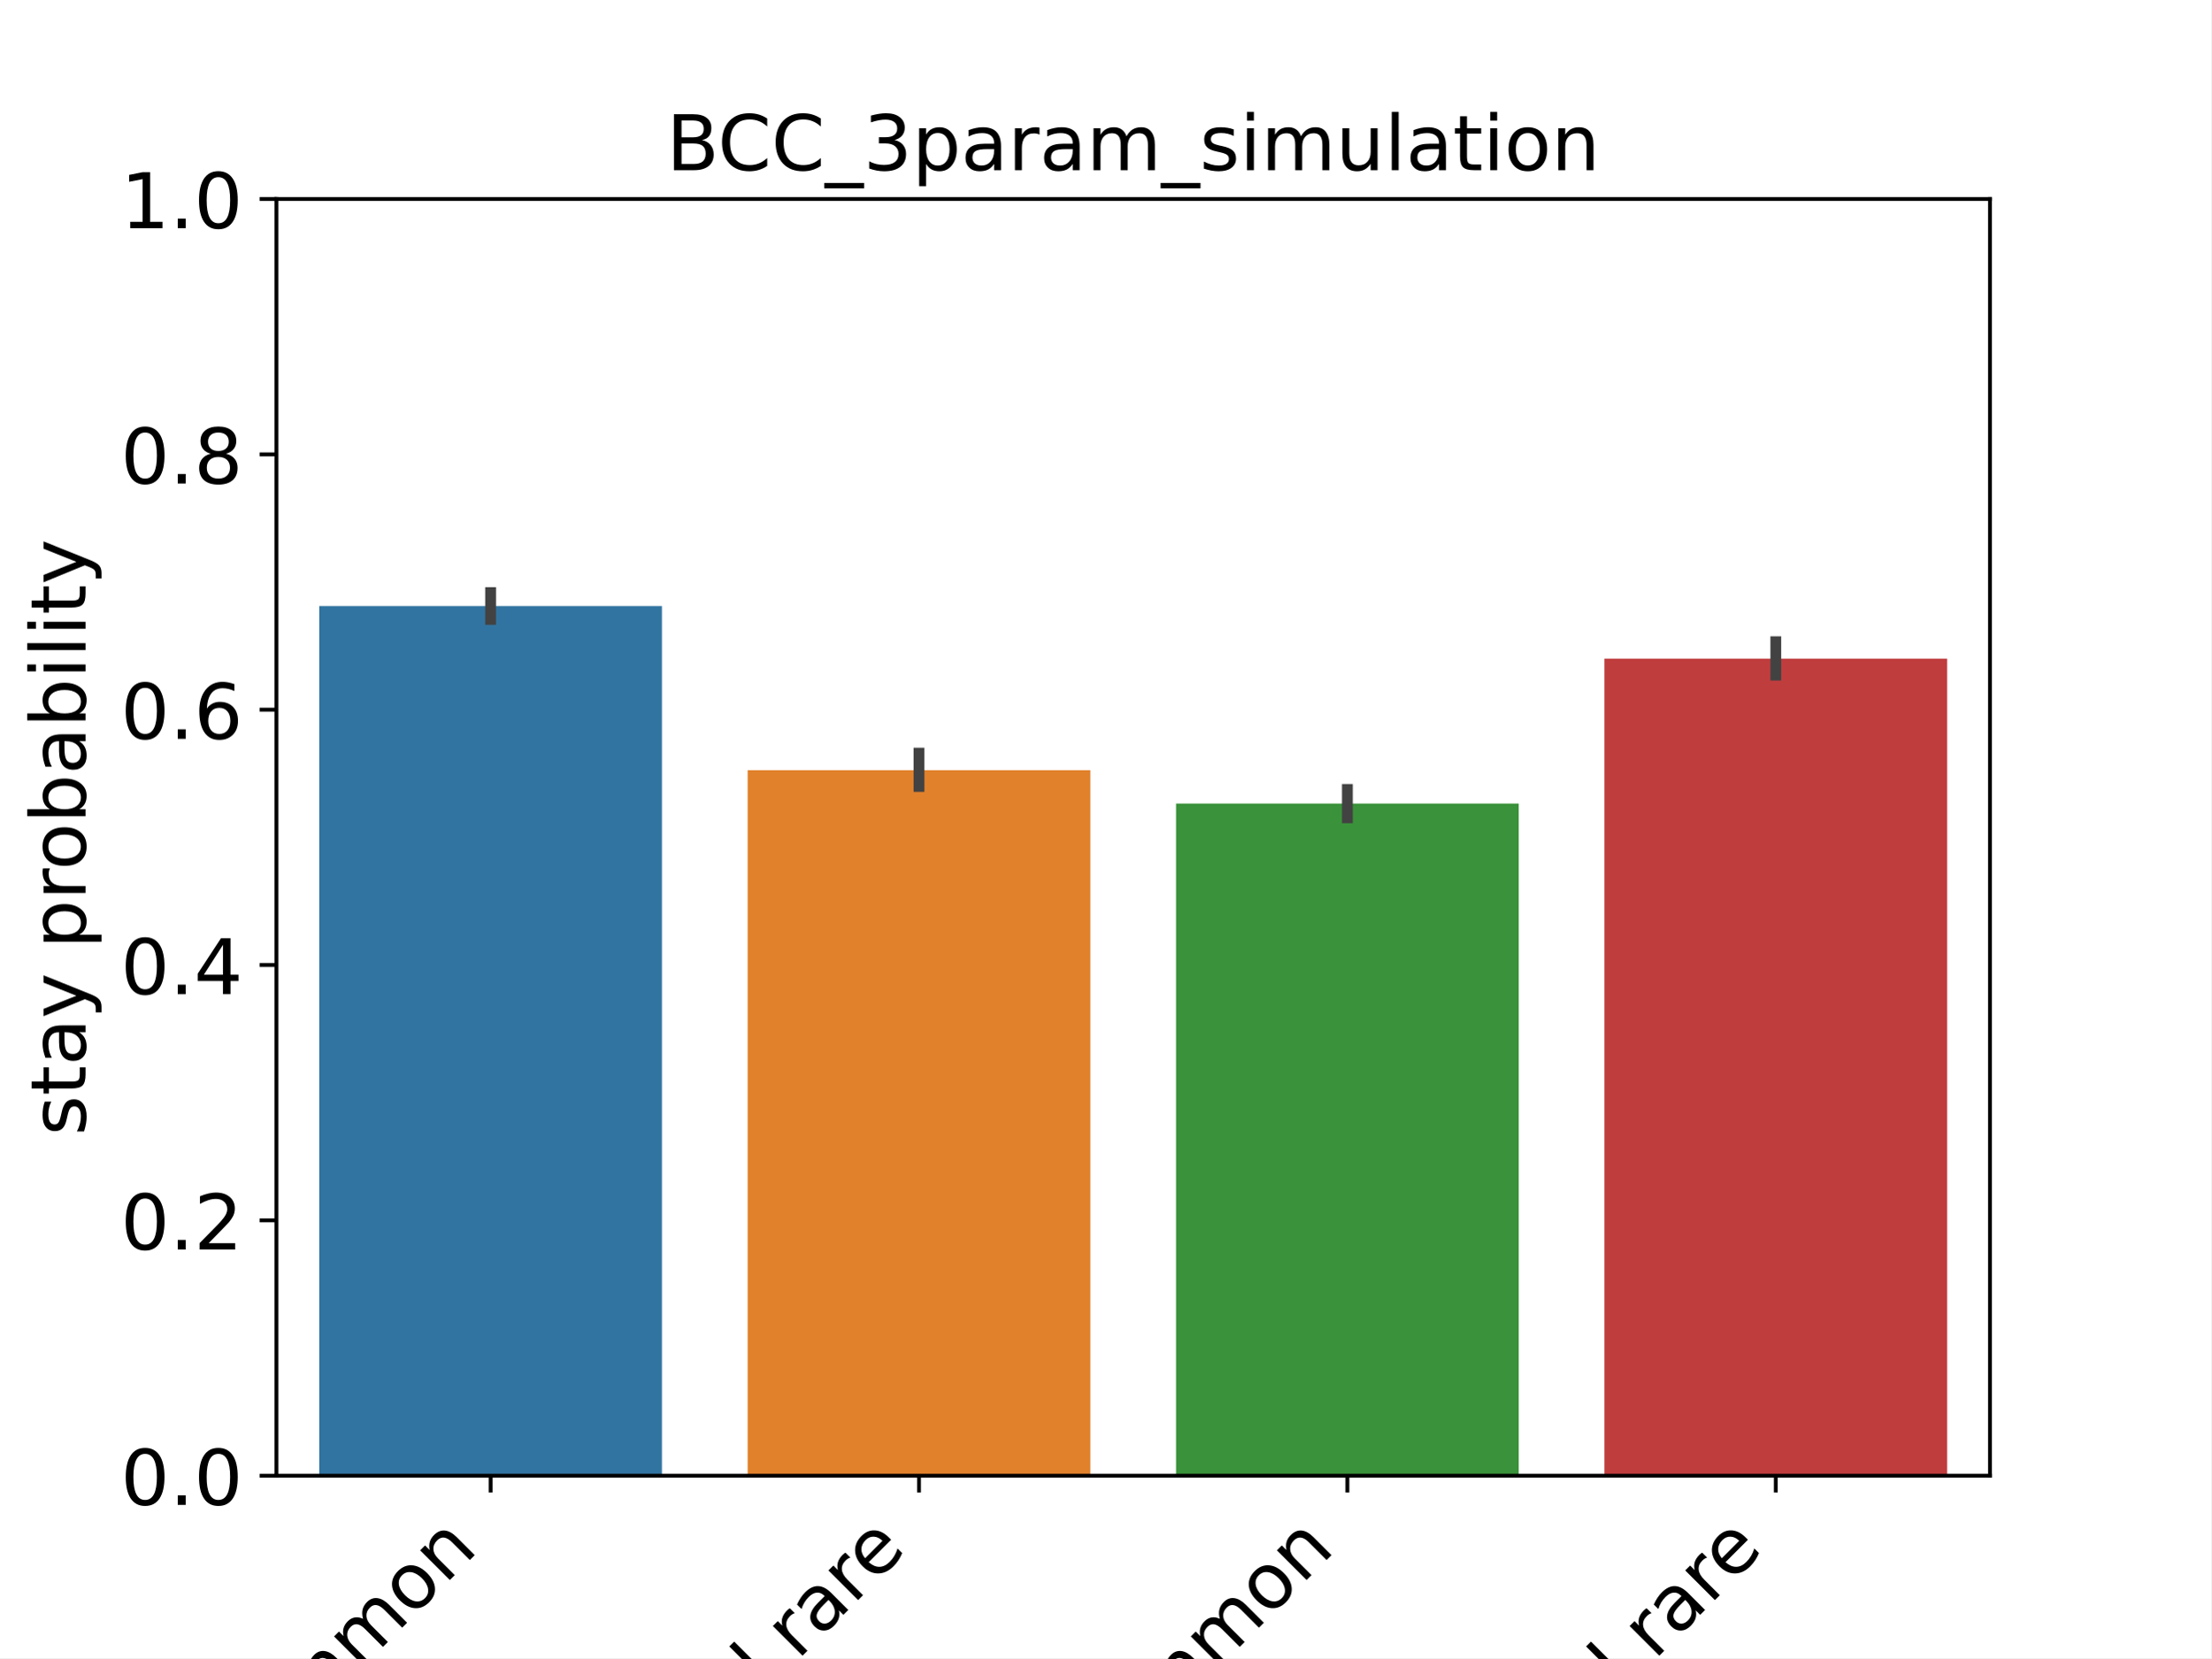
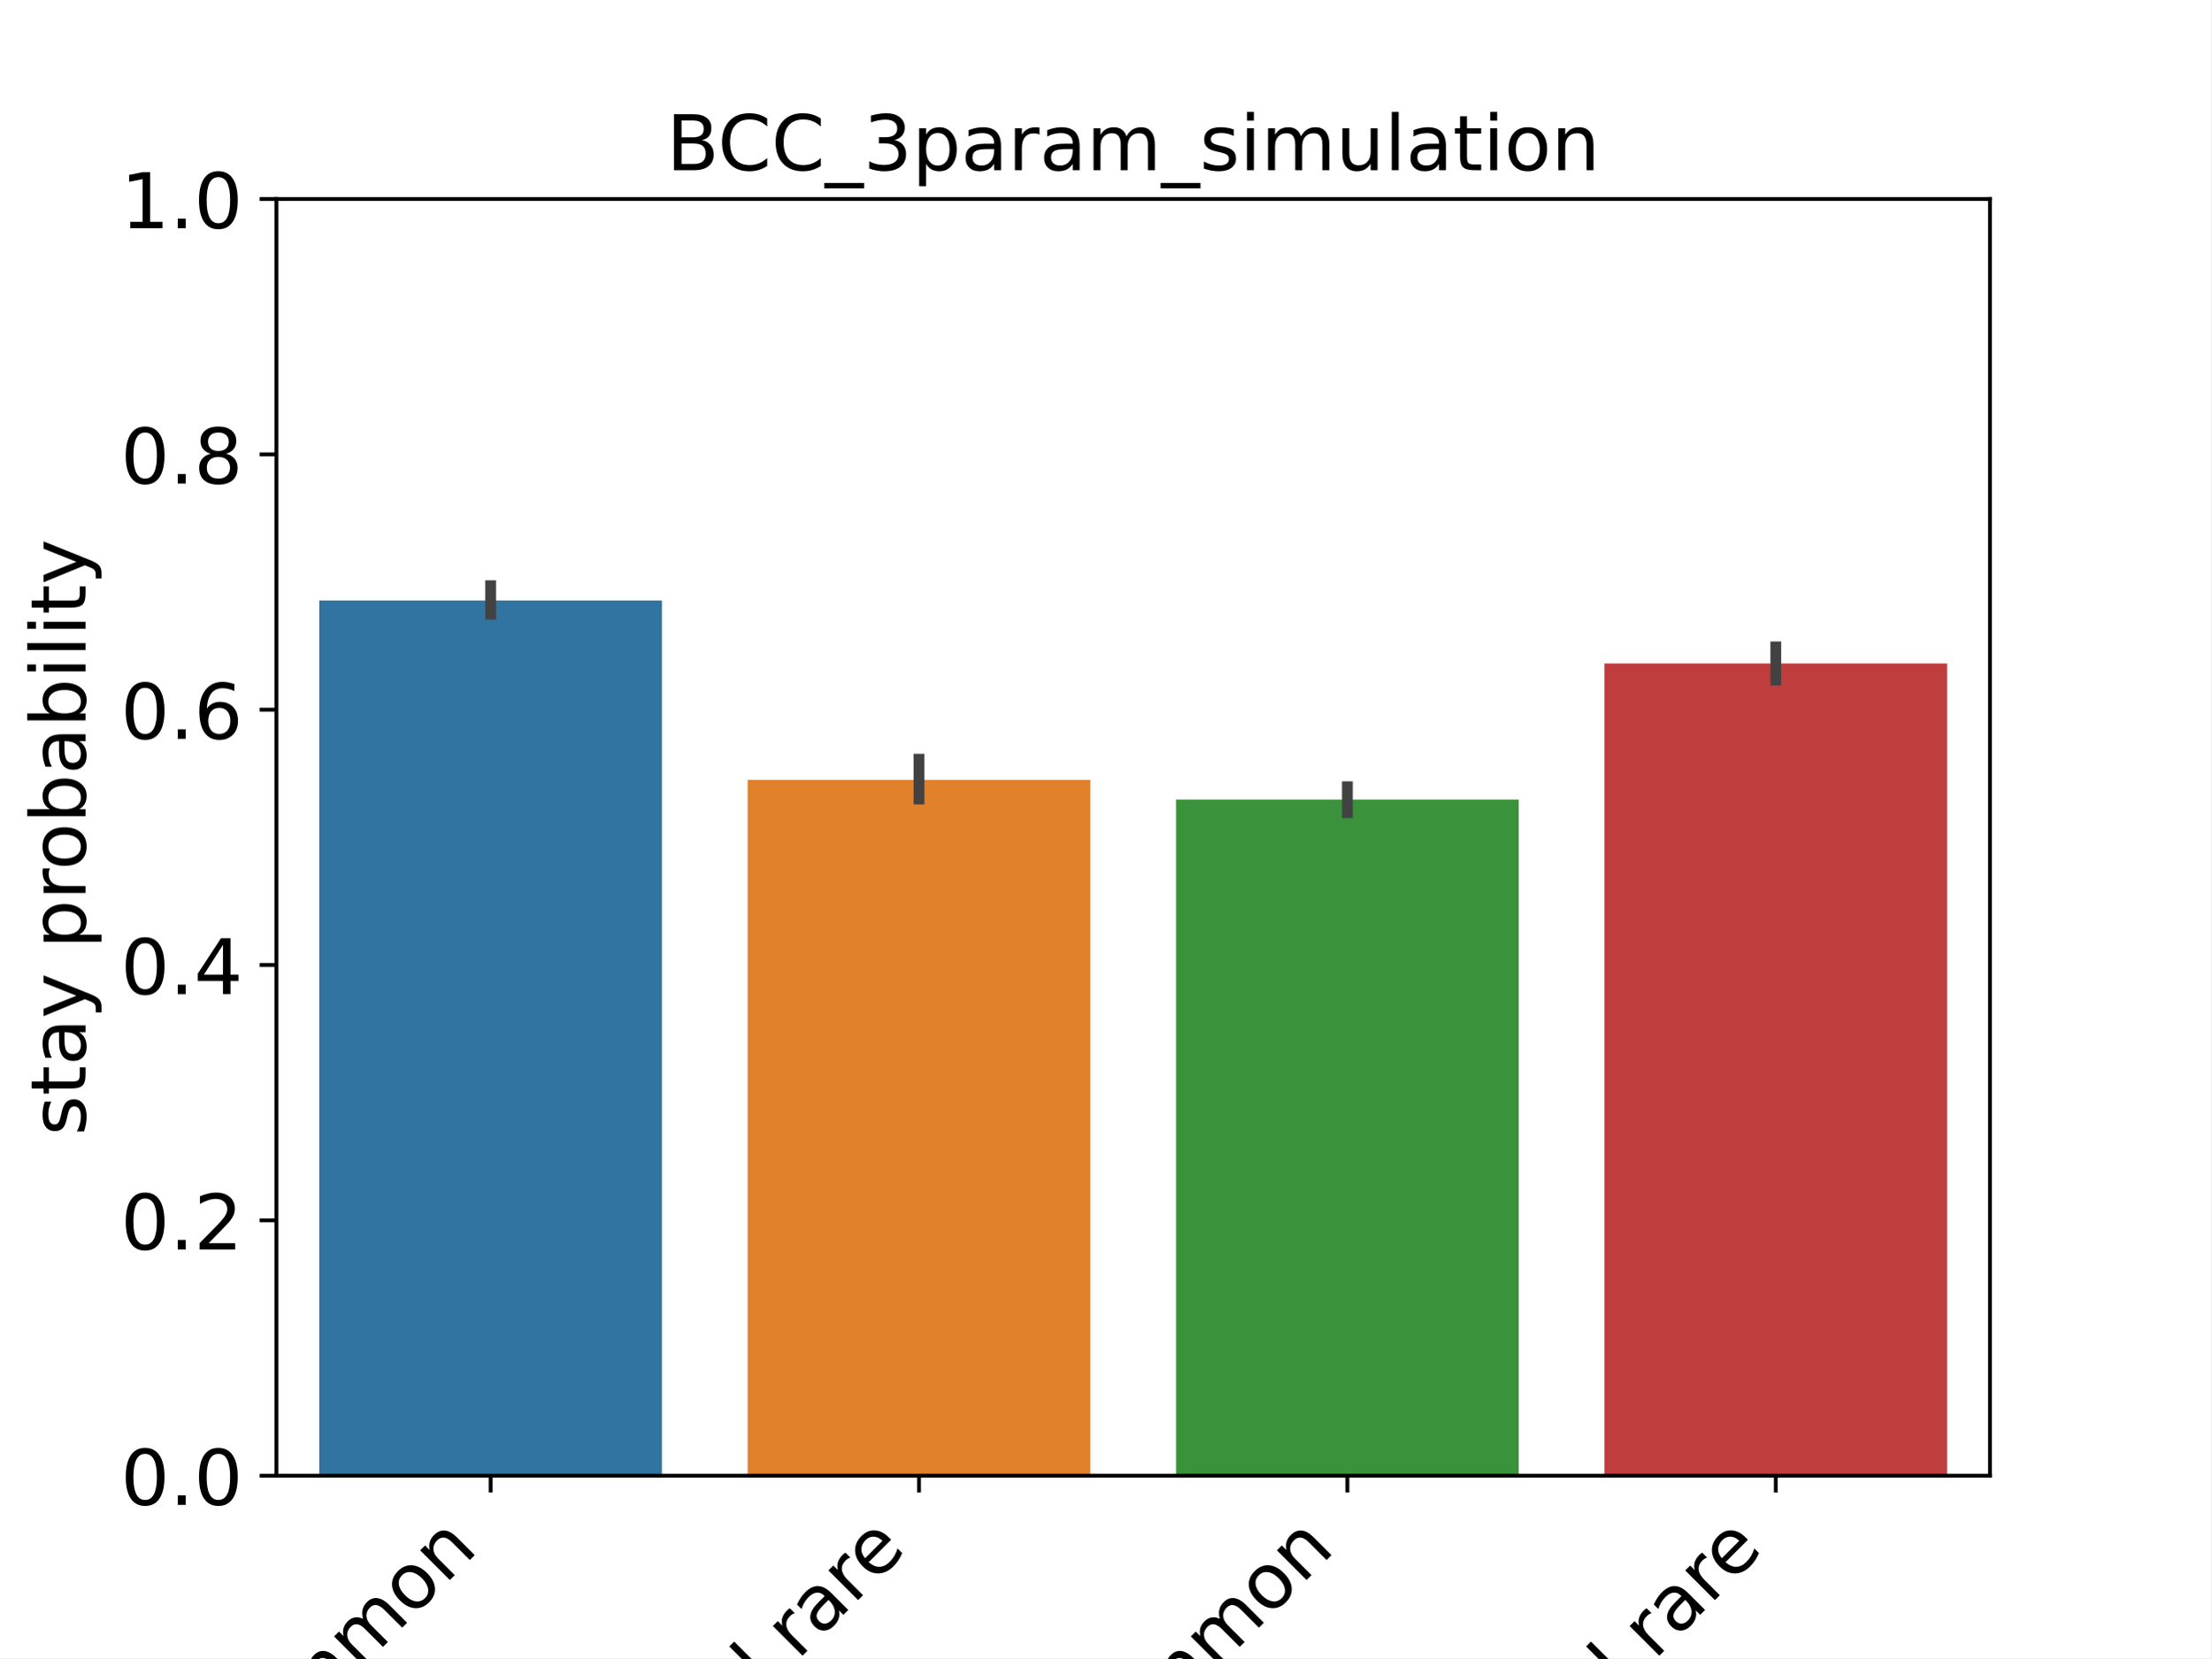
<svg xmlns="http://www.w3.org/2000/svg" xmlns:xlink="http://www.w3.org/1999/xlink" width="460.8pt" height="345.6pt" viewBox="0 0 460.8 345.6" version="1.1">
  <defs>
    <style type="text/css">*{stroke-linejoin: round; stroke-linecap: butt}</style>
  </defs>
  <g id="figure_1">
    <g id="patch_1">
      <path d="M 0 345.6  L 460.8 345.6  L 460.8 0  L 0 0  z " style="fill: #ffffff" />
    </g>
    <g id="axes_1">
      <g id="patch_2">
        <path d="M 57.6 307.584  L 414.72 307.584  L 414.72 41.472  L 57.6 41.472  z " style="fill: #ffffff" />
      </g>
      <g id="patch_3">
-         <path d="M 66.528 307.584  L 137.952 307.584  L 137.952 126.326  L 66.528 126.326  z " clip-path="url(#p0d93a61d15)" style="fill: #3274a1" />
+         <path d="M 66.528 307.584  L 137.952 307.584  L 137.952 125.162  L 66.528 125.162  z " clip-path="url(#pd2e06016a9)" style="fill: #3274a1" />
      </g>
      <g id="patch_4">
-         <path d="M 155.808 307.584  L 227.232 307.584  L 227.232 160.529  L 155.808 160.529  z " clip-path="url(#p0d93a61d15)" style="fill: #e1812c" />
+         <path d="M 155.808 307.584  L 227.232 307.584  L 227.232 162.549  L 155.808 162.549  z " clip-path="url(#pd2e06016a9)" style="fill: #e1812c" />
      </g>
      <g id="patch_5">
-         <path d="M 245.088 307.584  L 316.512 307.584  L 316.512 167.49  L 245.088 167.49  z " clip-path="url(#p0d93a61d15)" style="fill: #3a923a" />
+         <path d="M 245.088 307.584  L 316.512 307.584  L 316.512 166.666  L 245.088 166.666  z " clip-path="url(#pd2e06016a9)" style="fill: #3a923a" />
      </g>
      <g id="patch_6">
-         <path d="M 334.368 307.584  L 405.792 307.584  L 405.792 137.277  L 334.368 137.277  z " clip-path="url(#p0d93a61d15)" style="fill: #c03d3e" />
+         <path d="M 334.368 307.584  L 405.792 307.584  L 405.792 138.293  L 334.368 138.293  z " clip-path="url(#pd2e06016a9)" style="fill: #c03d3e" />
      </g>
      <g id="matplotlib.axis_1">
        <g id="xtick_1">
          <g id="line2d_1">
            <defs>
-               <path id="m4dc8ba773f" d="M 0 0  L 0 3.5  " style="stroke: #000000; stroke-width: 0.8" />
+               <path id="m2939d0205e" d="M 0 0  L 0 3.5  " style="stroke: #000000; stroke-width: 0.8" />
            </defs>
            <g>
-               <use xlink:href="#m4dc8ba773f" x="102.24" y="307.584" style="stroke: #000000; stroke-width: 0.8" />
+               <use xlink:href="#m2939d0205e" x="102.24" y="307.584" style="stroke: #000000; stroke-width: 0.8" />
            </g>
          </g>
          <g id="text_1">
            <g transform="translate(-6.307962 429.3757) rotate(-45) scale(0.16 -0.16)">
              <defs>
                <path id="DejaVuSans-72" d="M 2631 2963  Q 2534 3019 2420 3045  Q 2306 3072 2169 3072  Q 1681 3072 1420 2755  Q 1159 2438 1159 1844  L 1159 0  L 581 0  L 581 3500  L 1159 3500  L 1159 2956  Q 1341 3275 1631 3429  Q 1922 3584 2338 3584  Q 2397 3584 2469 3576  Q 2541 3569 2628 3553  L 2631 2963  z " transform="scale(0.015625)" />
                <path id="DejaVuSans-65" d="M 3597 1894  L 3597 1613  L 953 1613  Q 991 1019 1311 708  Q 1631 397 2203 397  Q 2534 397 2845 478  Q 3156 559 3463 722  L 3463 178  Q 3153 47 2828 -22  Q 2503 -91 2169 -91  Q 1331 -91 842 396  Q 353 884 353 1716  Q 353 2575 817 3079  Q 1281 3584 2069 3584  Q 2775 3584 3186 3129  Q 3597 2675 3597 1894  z M 3022 2063  Q 3016 2534 2758 2815  Q 2500 3097 2075 3097  Q 1594 3097 1305 2825  Q 1016 2553 972 2059  L 3022 2063  z " transform="scale(0.015625)" />
                <path id="DejaVuSans-77" d="M 269 3500  L 844 3500  L 1563 769  L 2278 3500  L 2956 3500  L 3675 769  L 4391 3500  L 4966 3500  L 4050 0  L 3372 0  L 2619 2869  L 1863 0  L 1184 0  L 269 3500  z " transform="scale(0.015625)" />
                <path id="DejaVuSans-61" d="M 2194 1759  Q 1497 1759 1228 1600  Q 959 1441 959 1056  Q 959 750 1161 570  Q 1363 391 1709 391  Q 2188 391 2477 730  Q 2766 1069 2766 1631  L 2766 1759  L 2194 1759  z M 3341 1997  L 3341 0  L 2766 0  L 2766 531  Q 2569 213 2275 61  Q 1981 -91 1556 -91  Q 1019 -91 701 211  Q 384 513 384 1019  Q 384 1609 779 1909  Q 1175 2209 1959 2209  L 2766 2209  L 2766 2266  Q 2766 2663 2505 2880  Q 2244 3097 1772 3097  Q 1472 3097 1187 3025  Q 903 2953 641 2809  L 641 3341  Q 956 3463 1253 3523  Q 1550 3584 1831 3584  Q 2591 3584 2966 3190  Q 3341 2797 3341 1997  z " transform="scale(0.015625)" />
                <path id="DejaVuSans-64" d="M 2906 2969  L 2906 4863  L 3481 4863  L 3481 0  L 2906 0  L 2906 525  Q 2725 213 2448 61  Q 2172 -91 1784 -91  Q 1150 -91 751 415  Q 353 922 353 1747  Q 353 2572 751 3078  Q 1150 3584 1784 3584  Q 2172 3584 2448 3432  Q 2725 3281 2906 2969  z M 947 1747  Q 947 1113 1208 752  Q 1469 391 1925 391  Q 2381 391 2643 752  Q 2906 1113 2906 1747  Q 2906 2381 2643 2742  Q 2381 3103 1925 3103  Q 1469 3103 1208 2742  Q 947 2381 947 1747  z " transform="scale(0.015625)" />
                <path id="DejaVuSans-20" transform="scale(0.015625)" />
                <path id="DejaVuSans-63" d="M 3122 3366  L 3122 2828  Q 2878 2963 2633 3030  Q 2388 3097 2138 3097  Q 1578 3097 1268 2742  Q 959 2388 959 1747  Q 959 1106 1268 751  Q 1578 397 2138 397  Q 2388 397 2633 464  Q 2878 531 3122 666  L 3122 134  Q 2881 22 2623 -34  Q 2366 -91 2075 -91  Q 1284 -91 818 406  Q 353 903 353 1747  Q 353 2603 823 3093  Q 1294 3584 2113 3584  Q 2378 3584 2631 3529  Q 2884 3475 3122 3366  z " transform="scale(0.015625)" />
                <path id="DejaVuSans-6f" d="M 1959 3097  Q 1497 3097 1228 2736  Q 959 2375 959 1747  Q 959 1119 1226 758  Q 1494 397 1959 397  Q 2419 397 2687 759  Q 2956 1122 2956 1747  Q 2956 2369 2687 2733  Q 2419 3097 1959 3097  z M 1959 3584  Q 2709 3584 3137 3096  Q 3566 2609 3566 1747  Q 3566 888 3137 398  Q 2709 -91 1959 -91  Q 1206 -91 779 398  Q 353 888 353 1747  Q 353 2609 779 3096  Q 1206 3584 1959 3584  z " transform="scale(0.015625)" />
                <path id="DejaVuSans-6d" d="M 3328 2828  Q 3544 3216 3844 3400  Q 4144 3584 4550 3584  Q 5097 3584 5394 3201  Q 5691 2819 5691 2113  L 5691 0  L 5113 0  L 5113 2094  Q 5113 2597 4934 2840  Q 4756 3084 4391 3084  Q 3944 3084 3684 2787  Q 3425 2491 3425 1978  L 3425 0  L 2847 0  L 2847 2094  Q 2847 2600 2669 2842  Q 2491 3084 2119 3084  Q 1678 3084 1418 2786  Q 1159 2488 1159 1978  L 1159 0  L 581 0  L 581 3500  L 1159 3500  L 1159 2956  Q 1356 3278 1631 3431  Q 1906 3584 2284 3584  Q 2666 3584 2933 3390  Q 3200 3197 3328 2828  z " transform="scale(0.015625)" />
                <path id="DejaVuSans-6e" d="M 3513 2113  L 3513 0  L 2938 0  L 2938 2094  Q 2938 2591 2744 2837  Q 2550 3084 2163 3084  Q 1697 3084 1428 2787  Q 1159 2491 1159 1978  L 1159 0  L 581 0  L 581 3500  L 1159 3500  L 1159 2956  Q 1366 3272 1645 3428  Q 1925 3584 2291 3584  Q 2894 3584 3203 3211  Q 3513 2838 3513 2113  z " transform="scale(0.015625)" />
              </defs>
              <use xlink:href="#DejaVuSans-72" />
              <use xlink:href="#DejaVuSans-65" x="38.863" />
              <use xlink:href="#DejaVuSans-77" x="100.387" />
              <use xlink:href="#DejaVuSans-61" x="182.174" />
              <use xlink:href="#DejaVuSans-72" x="243.453" />
              <use xlink:href="#DejaVuSans-64" x="282.816" />
              <use xlink:href="#DejaVuSans-65" x="346.293" />
              <use xlink:href="#DejaVuSans-64" x="407.816" />
              <use xlink:href="#DejaVuSans-20" x="471.293" />
              <use xlink:href="#DejaVuSans-63" x="503.08" />
              <use xlink:href="#DejaVuSans-6f" x="558.061" />
              <use xlink:href="#DejaVuSans-6d" x="619.242" />
              <use xlink:href="#DejaVuSans-6d" x="716.654" />
              <use xlink:href="#DejaVuSans-6f" x="814.066" />
              <use xlink:href="#DejaVuSans-6e" x="875.248" />
            </g>
          </g>
        </g>
        <g id="xtick_2">
          <g id="line2d_2">
            <g>
-               <use xlink:href="#m4dc8ba773f" x="191.52" y="307.584" style="stroke: #000000; stroke-width: 0.8" />
+               <use xlink:href="#m2939d0205e" x="191.52" y="307.584" style="stroke: #000000; stroke-width: 0.8" />
            </g>
          </g>
          <g id="text_2">
            <g transform="translate(109.3065 403.0413) rotate(-45) scale(0.16 -0.16)">
              <use xlink:href="#DejaVuSans-72" />
              <use xlink:href="#DejaVuSans-65" x="38.863" />
              <use xlink:href="#DejaVuSans-77" x="100.387" />
              <use xlink:href="#DejaVuSans-61" x="182.174" />
              <use xlink:href="#DejaVuSans-72" x="243.453" />
              <use xlink:href="#DejaVuSans-64" x="282.816" />
              <use xlink:href="#DejaVuSans-65" x="346.293" />
              <use xlink:href="#DejaVuSans-64" x="407.816" />
              <use xlink:href="#DejaVuSans-20" x="471.293" />
              <use xlink:href="#DejaVuSans-72" x="503.08" />
              <use xlink:href="#DejaVuSans-61" x="544.193" />
              <use xlink:href="#DejaVuSans-72" x="605.473" />
              <use xlink:href="#DejaVuSans-65" x="644.336" />
            </g>
          </g>
        </g>
        <g id="xtick_3">
          <g id="line2d_3">
            <g>
-               <use xlink:href="#m4dc8ba773f" x="280.8" y="307.584" style="stroke: #000000; stroke-width: 0.8" />
+               <use xlink:href="#m2939d0205e" x="280.8" y="307.584" style="stroke: #000000; stroke-width: 0.8" />
            </g>
          </g>
          <g id="text_3">
            <g transform="translate(157.9119 443.7158) rotate(-45) scale(0.16 -0.16)">
              <defs>
                <path id="DejaVuSans-75" d="M 544 1381  L 544 3500  L 1119 3500  L 1119 1403  Q 1119 906 1312 657  Q 1506 409 1894 409  Q 2359 409 2629 706  Q 2900 1003 2900 1516  L 2900 3500  L 3475 3500  L 3475 0  L 2900 0  L 2900 538  Q 2691 219 2414 64  Q 2138 -91 1772 -91  Q 1169 -91 856 284  Q 544 659 544 1381  z M 1991 3584  L 1991 3584  z " transform="scale(0.015625)" />
              </defs>
              <use xlink:href="#DejaVuSans-75" />
              <use xlink:href="#DejaVuSans-6e" x="63.379" />
              <use xlink:href="#DejaVuSans-72" x="126.758" />
              <use xlink:href="#DejaVuSans-65" x="165.621" />
              <use xlink:href="#DejaVuSans-77" x="227.145" />
              <use xlink:href="#DejaVuSans-61" x="308.932" />
              <use xlink:href="#DejaVuSans-72" x="370.211" />
              <use xlink:href="#DejaVuSans-64" x="409.574" />
              <use xlink:href="#DejaVuSans-65" x="473.051" />
              <use xlink:href="#DejaVuSans-64" x="534.574" />
              <use xlink:href="#DejaVuSans-20" x="598.051" />
              <use xlink:href="#DejaVuSans-63" x="629.838" />
              <use xlink:href="#DejaVuSans-6f" x="684.818" />
              <use xlink:href="#DejaVuSans-6d" x="746" />
              <use xlink:href="#DejaVuSans-6d" x="843.412" />
              <use xlink:href="#DejaVuSans-6f" x="940.824" />
              <use xlink:href="#DejaVuSans-6e" x="1002.006" />
            </g>
          </g>
        </g>
        <g id="xtick_4">
          <g id="line2d_4">
            <g>
-               <use xlink:href="#m4dc8ba773f" x="370.08" y="307.584" style="stroke: #000000; stroke-width: 0.8" />
+               <use xlink:href="#m2939d0205e" x="370.08" y="307.584" style="stroke: #000000; stroke-width: 0.8" />
            </g>
          </g>
          <g id="text_4">
            <g transform="translate(273.5263 417.3814) rotate(-45) scale(0.16 -0.16)">
              <use xlink:href="#DejaVuSans-75" />
              <use xlink:href="#DejaVuSans-6e" x="63.379" />
              <use xlink:href="#DejaVuSans-72" x="126.758" />
              <use xlink:href="#DejaVuSans-65" x="165.621" />
              <use xlink:href="#DejaVuSans-77" x="227.145" />
              <use xlink:href="#DejaVuSans-61" x="308.932" />
              <use xlink:href="#DejaVuSans-72" x="370.211" />
              <use xlink:href="#DejaVuSans-64" x="409.574" />
              <use xlink:href="#DejaVuSans-65" x="473.051" />
              <use xlink:href="#DejaVuSans-64" x="534.574" />
              <use xlink:href="#DejaVuSans-20" x="598.051" />
              <use xlink:href="#DejaVuSans-72" x="629.838" />
              <use xlink:href="#DejaVuSans-61" x="670.951" />
              <use xlink:href="#DejaVuSans-72" x="732.23" />
              <use xlink:href="#DejaVuSans-65" x="771.094" />
            </g>
          </g>
        </g>
      </g>
      <g id="matplotlib.axis_2">
        <g id="ytick_1">
          <g id="line2d_5">
            <defs>
-               <path id="mff8e17f6b4" d="M 0 0  L -3.5 0  " style="stroke: #000000; stroke-width: 0.8" />
+               <path id="mb23a10332a" d="M 0 0  L -3.5 0  " style="stroke: #000000; stroke-width: 0.8" />
            </defs>
            <g>
-               <use xlink:href="#mff8e17f6b4" x="57.6" y="307.584" style="stroke: #000000; stroke-width: 0.8" />
+               <use xlink:href="#mb23a10332a" x="57.6" y="307.584" style="stroke: #000000; stroke-width: 0.8" />
            </g>
          </g>
          <g id="text_5">
            <g transform="translate(25.155 313.6628) scale(0.16 -0.16)">
              <defs>
                <path id="DejaVuSans-30" d="M 2034 4250  Q 1547 4250 1301 3770  Q 1056 3291 1056 2328  Q 1056 1369 1301 889  Q 1547 409 2034 409  Q 2525 409 2770 889  Q 3016 1369 3016 2328  Q 3016 3291 2770 3770  Q 2525 4250 2034 4250  z M 2034 4750  Q 2819 4750 3233 4129  Q 3647 3509 3647 2328  Q 3647 1150 3233 529  Q 2819 -91 2034 -91  Q 1250 -91 836 529  Q 422 1150 422 2328  Q 422 3509 836 4129  Q 1250 4750 2034 4750  z " transform="scale(0.015625)" />
                <path id="DejaVuSans-2e" d="M 684 794  L 1344 794  L 1344 0  L 684 0  L 684 794  z " transform="scale(0.015625)" />
              </defs>
              <use xlink:href="#DejaVuSans-30" />
              <use xlink:href="#DejaVuSans-2e" x="63.623" />
              <use xlink:href="#DejaVuSans-30" x="95.41" />
            </g>
          </g>
        </g>
        <g id="ytick_2">
          <g id="line2d_6">
            <g>
-               <use xlink:href="#mff8e17f6b4" x="57.6" y="254.362" style="stroke: #000000; stroke-width: 0.8" />
+               <use xlink:href="#mb23a10332a" x="57.6" y="254.362" style="stroke: #000000; stroke-width: 0.8" />
            </g>
          </g>
          <g id="text_6">
            <g transform="translate(25.155 260.4403) scale(0.16 -0.16)">
              <defs>
                <path id="DejaVuSans-32" d="M 1228 531  L 3431 531  L 3431 0  L 469 0  L 469 531  Q 828 903 1448 1529  Q 2069 2156 2228 2338  Q 2531 2678 2651 2914  Q 2772 3150 2772 3378  Q 2772 3750 2511 3984  Q 2250 4219 1831 4219  Q 1534 4219 1204 4116  Q 875 4013 500 3803  L 500 4441  Q 881 4594 1212 4672  Q 1544 4750 1819 4750  Q 2544 4750 2975 4387  Q 3406 4025 3406 3419  Q 3406 3131 3298 2873  Q 3191 2616 2906 2266  Q 2828 2175 2409 1742  Q 1991 1309 1228 531  z " transform="scale(0.015625)" />
              </defs>
              <use xlink:href="#DejaVuSans-30" />
              <use xlink:href="#DejaVuSans-2e" x="63.623" />
              <use xlink:href="#DejaVuSans-32" x="95.41" />
            </g>
          </g>
        </g>
        <g id="ytick_3">
          <g id="line2d_7">
            <g>
-               <use xlink:href="#mff8e17f6b4" x="57.6" y="201.139" style="stroke: #000000; stroke-width: 0.8" />
+               <use xlink:href="#mb23a10332a" x="57.6" y="201.139" style="stroke: #000000; stroke-width: 0.8" />
            </g>
          </g>
          <g id="text_7">
            <g transform="translate(25.155 207.2179) scale(0.16 -0.16)">
              <defs>
                <path id="DejaVuSans-34" d="M 2419 4116  L 825 1625  L 2419 1625  L 2419 4116  z M 2253 4666  L 3047 4666  L 3047 1625  L 3713 1625  L 3713 1100  L 3047 1100  L 3047 0  L 2419 0  L 2419 1100  L 313 1100  L 313 1709  L 2253 4666  z " transform="scale(0.015625)" />
              </defs>
              <use xlink:href="#DejaVuSans-30" />
              <use xlink:href="#DejaVuSans-2e" x="63.623" />
              <use xlink:href="#DejaVuSans-34" x="95.41" />
            </g>
          </g>
        </g>
        <g id="ytick_4">
          <g id="line2d_8">
            <g>
-               <use xlink:href="#mff8e17f6b4" x="57.6" y="147.917" style="stroke: #000000; stroke-width: 0.8" />
+               <use xlink:href="#mb23a10332a" x="57.6" y="147.917" style="stroke: #000000; stroke-width: 0.8" />
            </g>
          </g>
          <g id="text_8">
            <g transform="translate(25.155 153.9955) scale(0.16 -0.16)">
              <defs>
                <path id="DejaVuSans-36" d="M 2113 2584  Q 1688 2584 1439 2293  Q 1191 2003 1191 1497  Q 1191 994 1439 701  Q 1688 409 2113 409  Q 2538 409 2786 701  Q 3034 994 3034 1497  Q 3034 2003 2786 2293  Q 2538 2584 2113 2584  z M 3366 4563  L 3366 3988  Q 3128 4100 2886 4159  Q 2644 4219 2406 4219  Q 1781 4219 1451 3797  Q 1122 3375 1075 2522  Q 1259 2794 1537 2939  Q 1816 3084 2150 3084  Q 2853 3084 3261 2657  Q 3669 2231 3669 1497  Q 3669 778 3244 343  Q 2819 -91 2113 -91  Q 1303 -91 875 529  Q 447 1150 447 2328  Q 447 3434 972 4092  Q 1497 4750 2381 4750  Q 2619 4750 2861 4703  Q 3103 4656 3366 4563  z " transform="scale(0.015625)" />
              </defs>
              <use xlink:href="#DejaVuSans-30" />
              <use xlink:href="#DejaVuSans-2e" x="63.623" />
              <use xlink:href="#DejaVuSans-36" x="95.41" />
            </g>
          </g>
        </g>
        <g id="ytick_5">
          <g id="line2d_9">
            <g>
-               <use xlink:href="#mff8e17f6b4" x="57.6" y="94.694" style="stroke: #000000; stroke-width: 0.8" />
+               <use xlink:href="#mb23a10332a" x="57.6" y="94.694" style="stroke: #000000; stroke-width: 0.8" />
            </g>
          </g>
          <g id="text_9">
            <g transform="translate(25.155 100.7731) scale(0.16 -0.16)">
              <defs>
                <path id="DejaVuSans-38" d="M 2034 2216  Q 1584 2216 1326 1975  Q 1069 1734 1069 1313  Q 1069 891 1326 650  Q 1584 409 2034 409  Q 2484 409 2743 651  Q 3003 894 3003 1313  Q 3003 1734 2745 1975  Q 2488 2216 2034 2216  z M 1403 2484  Q 997 2584 770 2862  Q 544 3141 544 3541  Q 544 4100 942 4425  Q 1341 4750 2034 4750  Q 2731 4750 3128 4425  Q 3525 4100 3525 3541  Q 3525 3141 3298 2862  Q 3072 2584 2669 2484  Q 3125 2378 3379 2068  Q 3634 1759 3634 1313  Q 3634 634 3220 271  Q 2806 -91 2034 -91  Q 1263 -91 848 271  Q 434 634 434 1313  Q 434 1759 690 2068  Q 947 2378 1403 2484  z M 1172 3481  Q 1172 3119 1398 2916  Q 1625 2713 2034 2713  Q 2441 2713 2670 2916  Q 2900 3119 2900 3481  Q 2900 3844 2670 4047  Q 2441 4250 2034 4250  Q 1625 4250 1398 4047  Q 1172 3844 1172 3481  z " transform="scale(0.015625)" />
              </defs>
              <use xlink:href="#DejaVuSans-30" />
              <use xlink:href="#DejaVuSans-2e" x="63.623" />
              <use xlink:href="#DejaVuSans-38" x="95.41" />
            </g>
          </g>
        </g>
        <g id="ytick_6">
          <g id="line2d_10">
            <g>
-               <use xlink:href="#mff8e17f6b4" x="57.6" y="41.472" style="stroke: #000000; stroke-width: 0.8" />
+               <use xlink:href="#mb23a10332a" x="57.6" y="41.472" style="stroke: #000000; stroke-width: 0.8" />
            </g>
          </g>
          <g id="text_10">
            <g transform="translate(25.155 47.55075) scale(0.16 -0.16)">
              <defs>
                <path id="DejaVuSans-31" d="M 794 531  L 1825 531  L 1825 4091  L 703 3866  L 703 4441  L 1819 4666  L 2450 4666  L 2450 531  L 3481 531  L 3481 0  L 794 0  L 794 531  z " transform="scale(0.015625)" />
              </defs>
              <use xlink:href="#DejaVuSans-31" />
              <use xlink:href="#DejaVuSans-2e" x="63.623" />
              <use xlink:href="#DejaVuSans-30" x="95.41" />
            </g>
          </g>
        </g>
        <g id="text_11">
          <g transform="translate(17.8275 236.693) rotate(-90) scale(0.16 -0.16)">
            <defs>
              <path id="DejaVuSans-73" d="M 2834 3397  L 2834 2853  Q 2591 2978 2328 3040  Q 2066 3103 1784 3103  Q 1356 3103 1142 2972  Q 928 2841 928 2578  Q 928 2378 1081 2264  Q 1234 2150 1697 2047  L 1894 2003  Q 2506 1872 2764 1633  Q 3022 1394 3022 966  Q 3022 478 2636 193  Q 2250 -91 1575 -91  Q 1294 -91 989 -36  Q 684 19 347 128  L 347 722  Q 666 556 975 473  Q 1284 391 1588 391  Q 1994 391 2212 530  Q 2431 669 2431 922  Q 2431 1156 2273 1281  Q 2116 1406 1581 1522  L 1381 1569  Q 847 1681 609 1914  Q 372 2147 372 2553  Q 372 3047 722 3315  Q 1072 3584 1716 3584  Q 2034 3584 2315 3537  Q 2597 3491 2834 3397  z " transform="scale(0.015625)" />
              <path id="DejaVuSans-74" d="M 1172 4494  L 1172 3500  L 2356 3500  L 2356 3053  L 1172 3053  L 1172 1153  Q 1172 725 1289 603  Q 1406 481 1766 481  L 2356 481  L 2356 0  L 1766 0  Q 1100 0 847 248  Q 594 497 594 1153  L 594 3053  L 172 3053  L 172 3500  L 594 3500  L 594 4494  L 1172 4494  z " transform="scale(0.015625)" />
              <path id="DejaVuSans-79" d="M 2059 -325  Q 1816 -950 1584 -1140  Q 1353 -1331 966 -1331  L 506 -1331  L 506 -850  L 844 -850  Q 1081 -850 1212 -737  Q 1344 -625 1503 -206  L 1606 56  L 191 3500  L 800 3500  L 1894 763  L 2988 3500  L 3597 3500  L 2059 -325  z " transform="scale(0.015625)" />
              <path id="DejaVuSans-70" d="M 1159 525  L 1159 -1331  L 581 -1331  L 581 3500  L 1159 3500  L 1159 2969  Q 1341 3281 1617 3432  Q 1894 3584 2278 3584  Q 2916 3584 3314 3078  Q 3713 2572 3713 1747  Q 3713 922 3314 415  Q 2916 -91 2278 -91  Q 1894 -91 1617 61  Q 1341 213 1159 525  z M 3116 1747  Q 3116 2381 2855 2742  Q 2594 3103 2138 3103  Q 1681 3103 1420 2742  Q 1159 2381 1159 1747  Q 1159 1113 1420 752  Q 1681 391 2138 391  Q 2594 391 2855 752  Q 3116 1113 3116 1747  z " transform="scale(0.015625)" />
              <path id="DejaVuSans-62" d="M 3116 1747  Q 3116 2381 2855 2742  Q 2594 3103 2138 3103  Q 1681 3103 1420 2742  Q 1159 2381 1159 1747  Q 1159 1113 1420 752  Q 1681 391 2138 391  Q 2594 391 2855 752  Q 3116 1113 3116 1747  z M 1159 2969  Q 1341 3281 1617 3432  Q 1894 3584 2278 3584  Q 2916 3584 3314 3078  Q 3713 2572 3713 1747  Q 3713 922 3314 415  Q 2916 -91 2278 -91  Q 1894 -91 1617 61  Q 1341 213 1159 525  L 1159 0  L 581 0  L 581 4863  L 1159 4863  L 1159 2969  z " transform="scale(0.015625)" />
              <path id="DejaVuSans-69" d="M 603 3500  L 1178 3500  L 1178 0  L 603 0  L 603 3500  z M 603 4863  L 1178 4863  L 1178 4134  L 603 4134  L 603 4863  z " transform="scale(0.015625)" />
              <path id="DejaVuSans-6c" d="M 603 4863  L 1178 4863  L 1178 0  L 603 0  L 603 4863  z " transform="scale(0.015625)" />
            </defs>
            <use xlink:href="#DejaVuSans-73" />
            <use xlink:href="#DejaVuSans-74" x="52.1" />
            <use xlink:href="#DejaVuSans-61" x="91.309" />
            <use xlink:href="#DejaVuSans-79" x="152.588" />
            <use xlink:href="#DejaVuSans-20" x="211.768" />
            <use xlink:href="#DejaVuSans-70" x="243.555" />
            <use xlink:href="#DejaVuSans-72" x="307.031" />
            <use xlink:href="#DejaVuSans-6f" x="345.895" />
            <use xlink:href="#DejaVuSans-62" x="407.076" />
            <use xlink:href="#DejaVuSans-61" x="470.553" />
            <use xlink:href="#DejaVuSans-62" x="531.832" />
            <use xlink:href="#DejaVuSans-69" x="595.309" />
            <use xlink:href="#DejaVuSans-6c" x="623.092" />
            <use xlink:href="#DejaVuSans-69" x="650.875" />
            <use xlink:href="#DejaVuSans-74" x="678.658" />
            <use xlink:href="#DejaVuSans-79" x="717.867" />
          </g>
        </g>
      </g>
      <g id="line2d_11">
-         <path d="M 102.24 129.1  L 102.24 123.509  " clip-path="url(#p0d93a61d15)" style="fill: none; stroke: #424242; stroke-width: 2.25; stroke-linecap: square" />
+         <path d="M 102.24 128.015  L 102.24 122.082  " clip-path="url(#pd2e06016a9)" style="fill: none; stroke: #424242; stroke-width: 2.25; stroke-linecap: square" />
      </g>
      <g id="line2d_12">
-         <path d="M 191.52 163.922  L 191.52 156.968  " clip-path="url(#p0d93a61d15)" style="fill: none; stroke: #424242; stroke-width: 2.25; stroke-linecap: square" />
+         <path d="M 191.52 166.547  L 191.52 158.237  " clip-path="url(#pd2e06016a9)" style="fill: none; stroke: #424242; stroke-width: 2.25; stroke-linecap: square" />
      </g>
      <g id="line2d_13">
-         <path d="M 280.8 170.449  L 280.8 164.543  " clip-path="url(#p0d93a61d15)" style="fill: none; stroke: #424242; stroke-width: 2.25; stroke-linecap: square" />
+         <path d="M 280.8 169.394  L 280.8 163.976  " clip-path="url(#pd2e06016a9)" style="fill: none; stroke: #424242; stroke-width: 2.25; stroke-linecap: square" />
      </g>
      <g id="line2d_14">
-         <path d="M 370.08 140.713  L 370.08 133.756  " clip-path="url(#p0d93a61d15)" style="fill: none; stroke: #424242; stroke-width: 2.25; stroke-linecap: square" />
+         <path d="M 370.08 141.738  L 370.08 134.832  " clip-path="url(#pd2e06016a9)" style="fill: none; stroke: #424242; stroke-width: 2.25; stroke-linecap: square" />
      </g>
      <g id="patch_7">
        <path d="M 57.6 307.584  L 57.6 41.472  " style="fill: none; stroke: #000000; stroke-width: 0.8; stroke-linejoin: miter; stroke-linecap: square" />
      </g>
      <g id="patch_8">
        <path d="M 414.72 307.584  L 414.72 41.472  " style="fill: none; stroke: #000000; stroke-width: 0.8; stroke-linejoin: miter; stroke-linecap: square" />
      </g>
      <g id="patch_9">
        <path d="M 57.6 307.584  L 414.72 307.584  " style="fill: none; stroke: #000000; stroke-width: 0.8; stroke-linejoin: miter; stroke-linecap: square" />
      </g>
      <g id="patch_10">
        <path d="M 57.6 41.472  L 414.72 41.472  " style="fill: none; stroke: #000000; stroke-width: 0.8; stroke-linejoin: miter; stroke-linecap: square" />
      </g>
      <g id="text_12">
        <g transform="translate(138.8825 35.472) scale(0.16 -0.16)">
          <defs>
            <path id="DejaVuSans-42" d="M 1259 2228  L 1259 519  L 2272 519  Q 2781 519 3026 730  Q 3272 941 3272 1375  Q 3272 1813 3026 2020  Q 2781 2228 2272 2228  L 1259 2228  z M 1259 4147  L 1259 2741  L 2194 2741  Q 2656 2741 2882 2914  Q 3109 3088 3109 3444  Q 3109 3797 2882 3972  Q 2656 4147 2194 4147  L 1259 4147  z M 628 4666  L 2241 4666  Q 2963 4666 3353 4366  Q 3744 4066 3744 3513  Q 3744 3084 3544 2831  Q 3344 2578 2956 2516  Q 3422 2416 3680 2098  Q 3938 1781 3938 1306  Q 3938 681 3513 340  Q 3088 0 2303 0  L 628 0  L 628 4666  z " transform="scale(0.015625)" />
            <path id="DejaVuSans-43" d="M 4122 4306  L 4122 3641  Q 3803 3938 3442 4084  Q 3081 4231 2675 4231  Q 1875 4231 1450 3742  Q 1025 3253 1025 2328  Q 1025 1406 1450 917  Q 1875 428 2675 428  Q 3081 428 3442 575  Q 3803 722 4122 1019  L 4122 359  Q 3791 134 3420 21  Q 3050 -91 2638 -91  Q 1578 -91 968 557  Q 359 1206 359 2328  Q 359 3453 968 4101  Q 1578 4750 2638 4750  Q 3056 4750 3426 4639  Q 3797 4528 4122 4306  z " transform="scale(0.015625)" />
            <path id="DejaVuSans-5f" d="M 3263 -1063  L 3263 -1509  L -63 -1509  L -63 -1063  L 3263 -1063  z " transform="scale(0.015625)" />
            <path id="DejaVuSans-33" d="M 2597 2516  Q 3050 2419 3304 2112  Q 3559 1806 3559 1356  Q 3559 666 3084 287  Q 2609 -91 1734 -91  Q 1441 -91 1130 -33  Q 819 25 488 141  L 488 750  Q 750 597 1062 519  Q 1375 441 1716 441  Q 2309 441 2620 675  Q 2931 909 2931 1356  Q 2931 1769 2642 2001  Q 2353 2234 1838 2234  L 1294 2234  L 1294 2753  L 1863 2753  Q 2328 2753 2575 2939  Q 2822 3125 2822 3475  Q 2822 3834 2567 4026  Q 2313 4219 1838 4219  Q 1578 4219 1281 4162  Q 984 4106 628 3988  L 628 4550  Q 988 4650 1302 4700  Q 1616 4750 1894 4750  Q 2613 4750 3031 4423  Q 3450 4097 3450 3541  Q 3450 3153 3228 2886  Q 3006 2619 2597 2516  z " transform="scale(0.015625)" />
          </defs>
          <use xlink:href="#DejaVuSans-42" />
          <use xlink:href="#DejaVuSans-43" x="66.854" />
          <use xlink:href="#DejaVuSans-43" x="136.678" />
          <use xlink:href="#DejaVuSans-5f" x="206.502" />
          <use xlink:href="#DejaVuSans-33" x="256.502" />
          <use xlink:href="#DejaVuSans-70" x="320.125" />
          <use xlink:href="#DejaVuSans-61" x="383.602" />
          <use xlink:href="#DejaVuSans-72" x="444.881" />
          <use xlink:href="#DejaVuSans-61" x="485.994" />
          <use xlink:href="#DejaVuSans-6d" x="547.273" />
          <use xlink:href="#DejaVuSans-5f" x="644.686" />
          <use xlink:href="#DejaVuSans-73" x="694.686" />
          <use xlink:href="#DejaVuSans-69" x="746.785" />
          <use xlink:href="#DejaVuSans-6d" x="774.568" />
          <use xlink:href="#DejaVuSans-75" x="871.98" />
          <use xlink:href="#DejaVuSans-6c" x="935.359" />
          <use xlink:href="#DejaVuSans-61" x="963.143" />
          <use xlink:href="#DejaVuSans-74" x="1024.422" />
          <use xlink:href="#DejaVuSans-69" x="1063.631" />
          <use xlink:href="#DejaVuSans-6f" x="1091.414" />
          <use xlink:href="#DejaVuSans-6e" x="1152.596" />
        </g>
      </g>
    </g>
  </g>
  <defs>
-     <clipPath id="p0d93a61d15">
+     <clipPath id="pd2e06016a9">
      <rect x="57.6" y="41.472" width="357.12" height="266.112" />
    </clipPath>
  </defs>
</svg>
